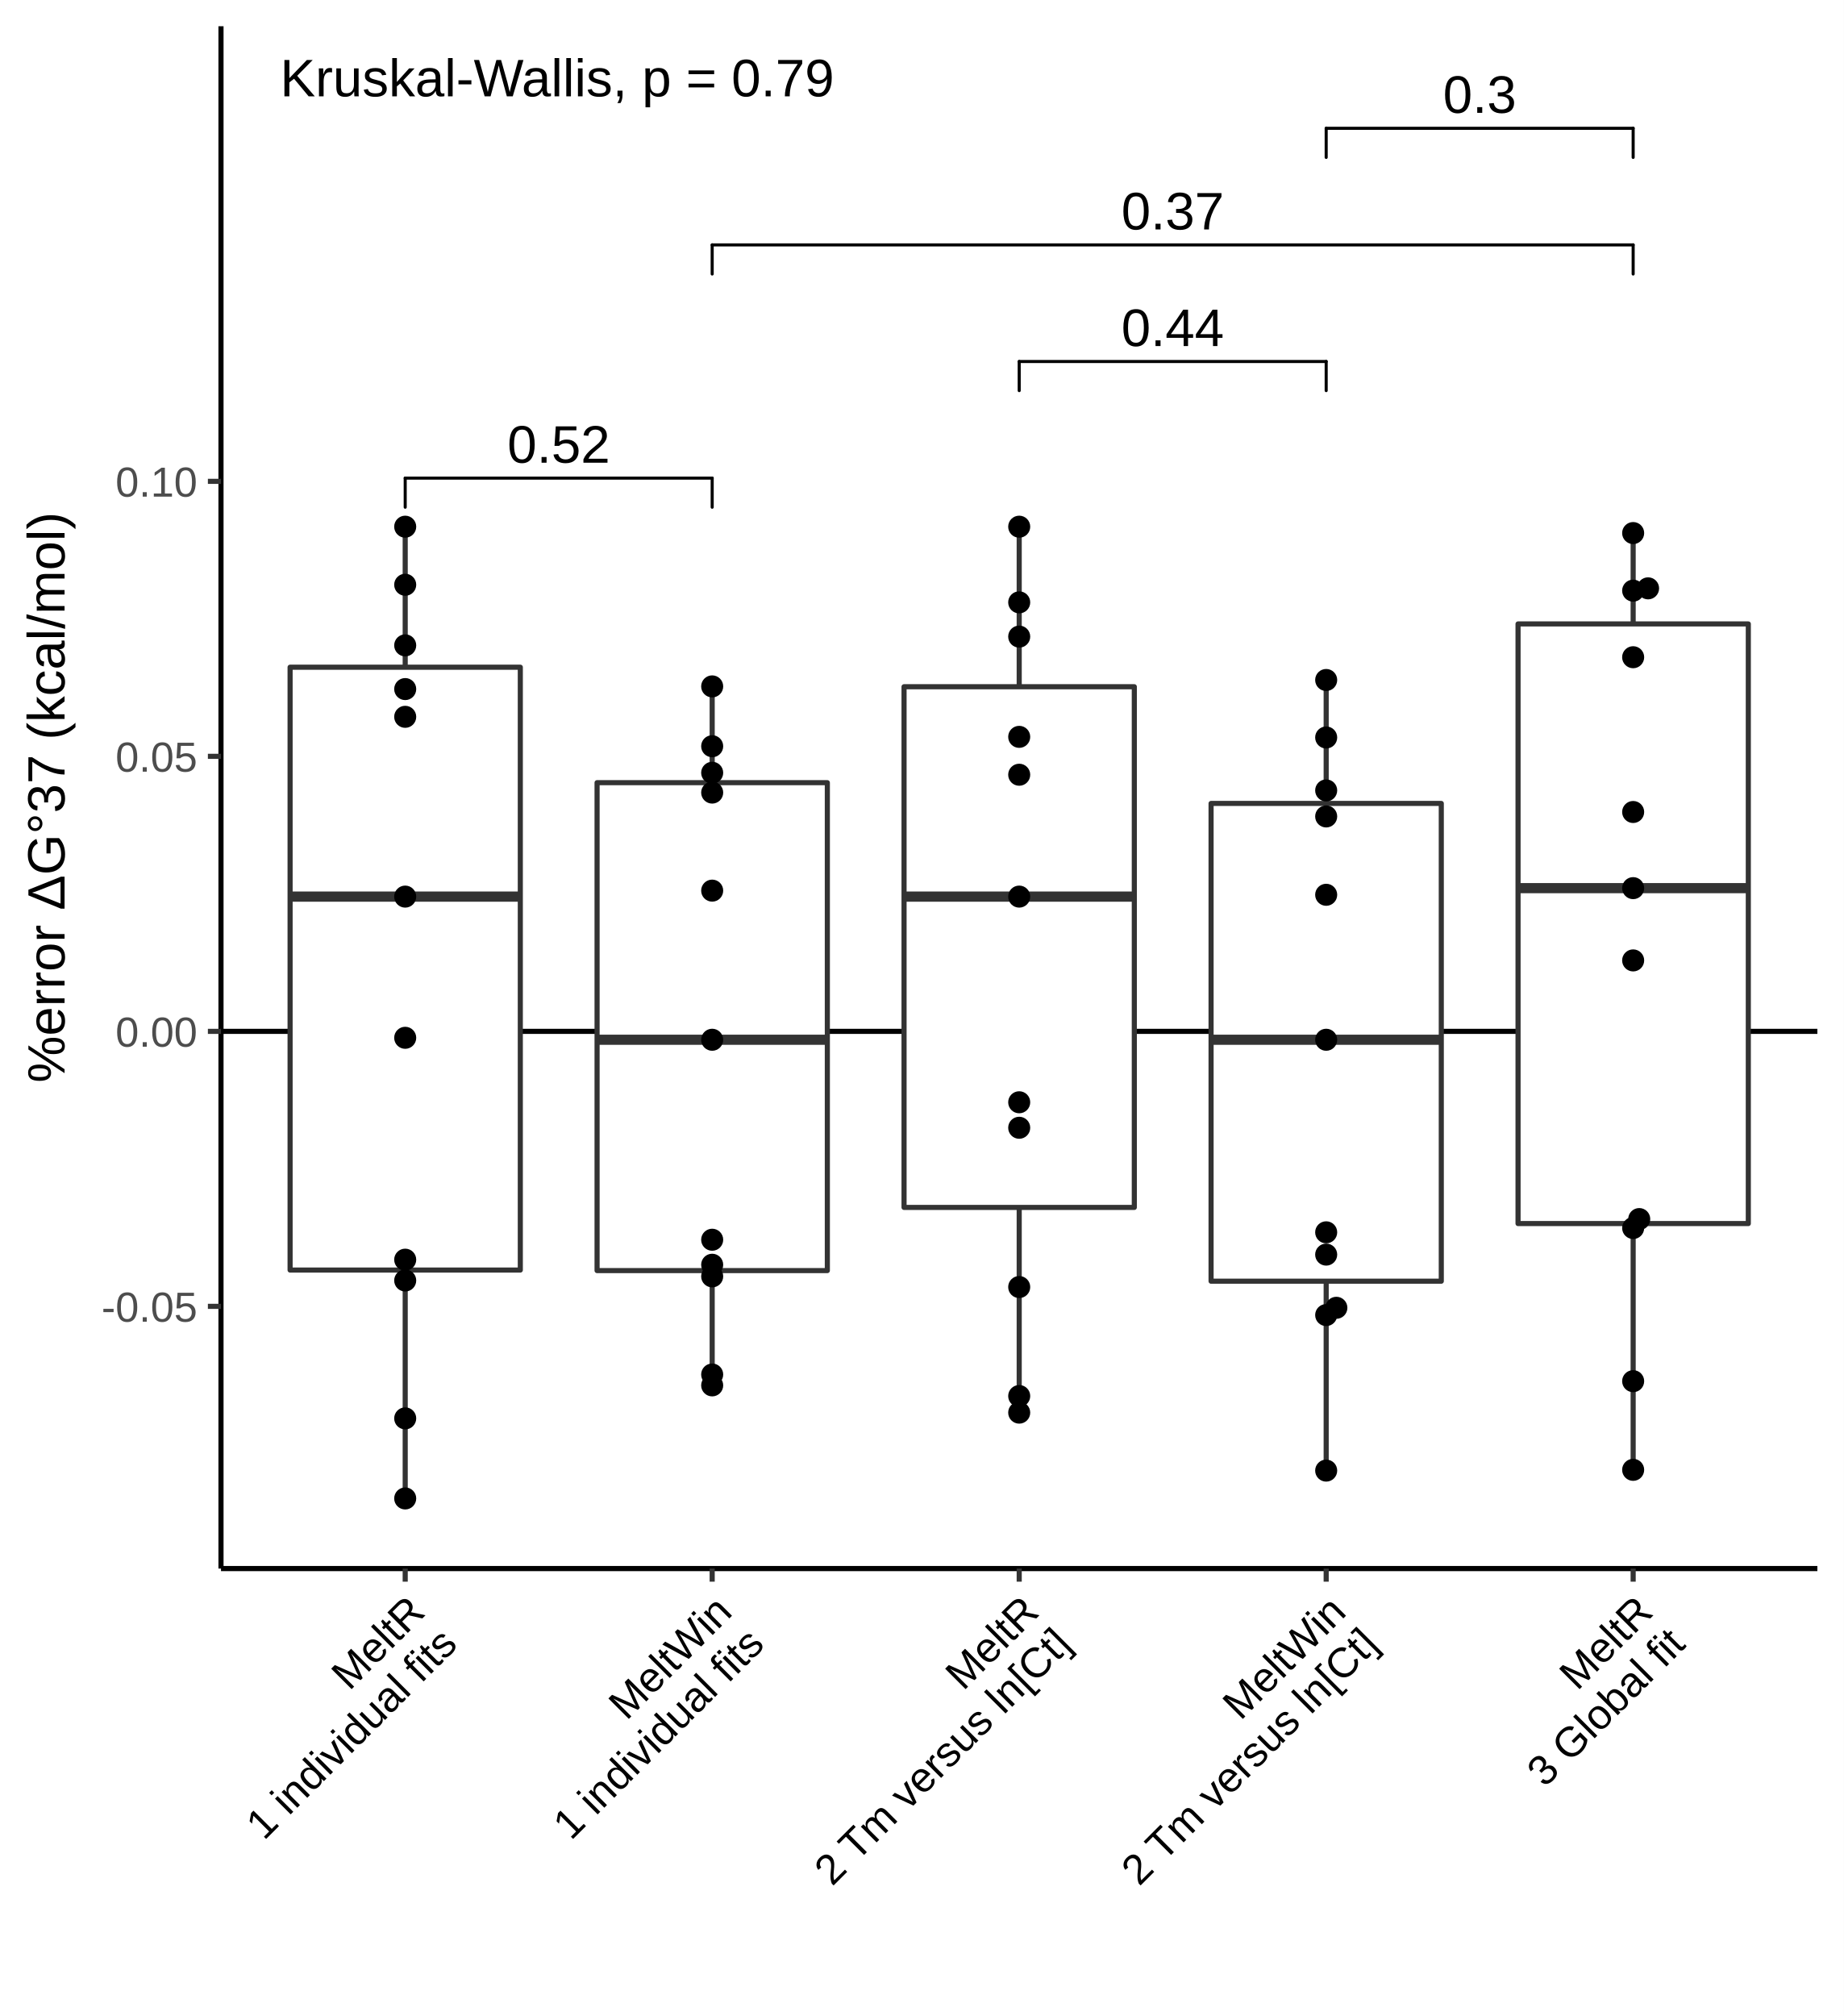
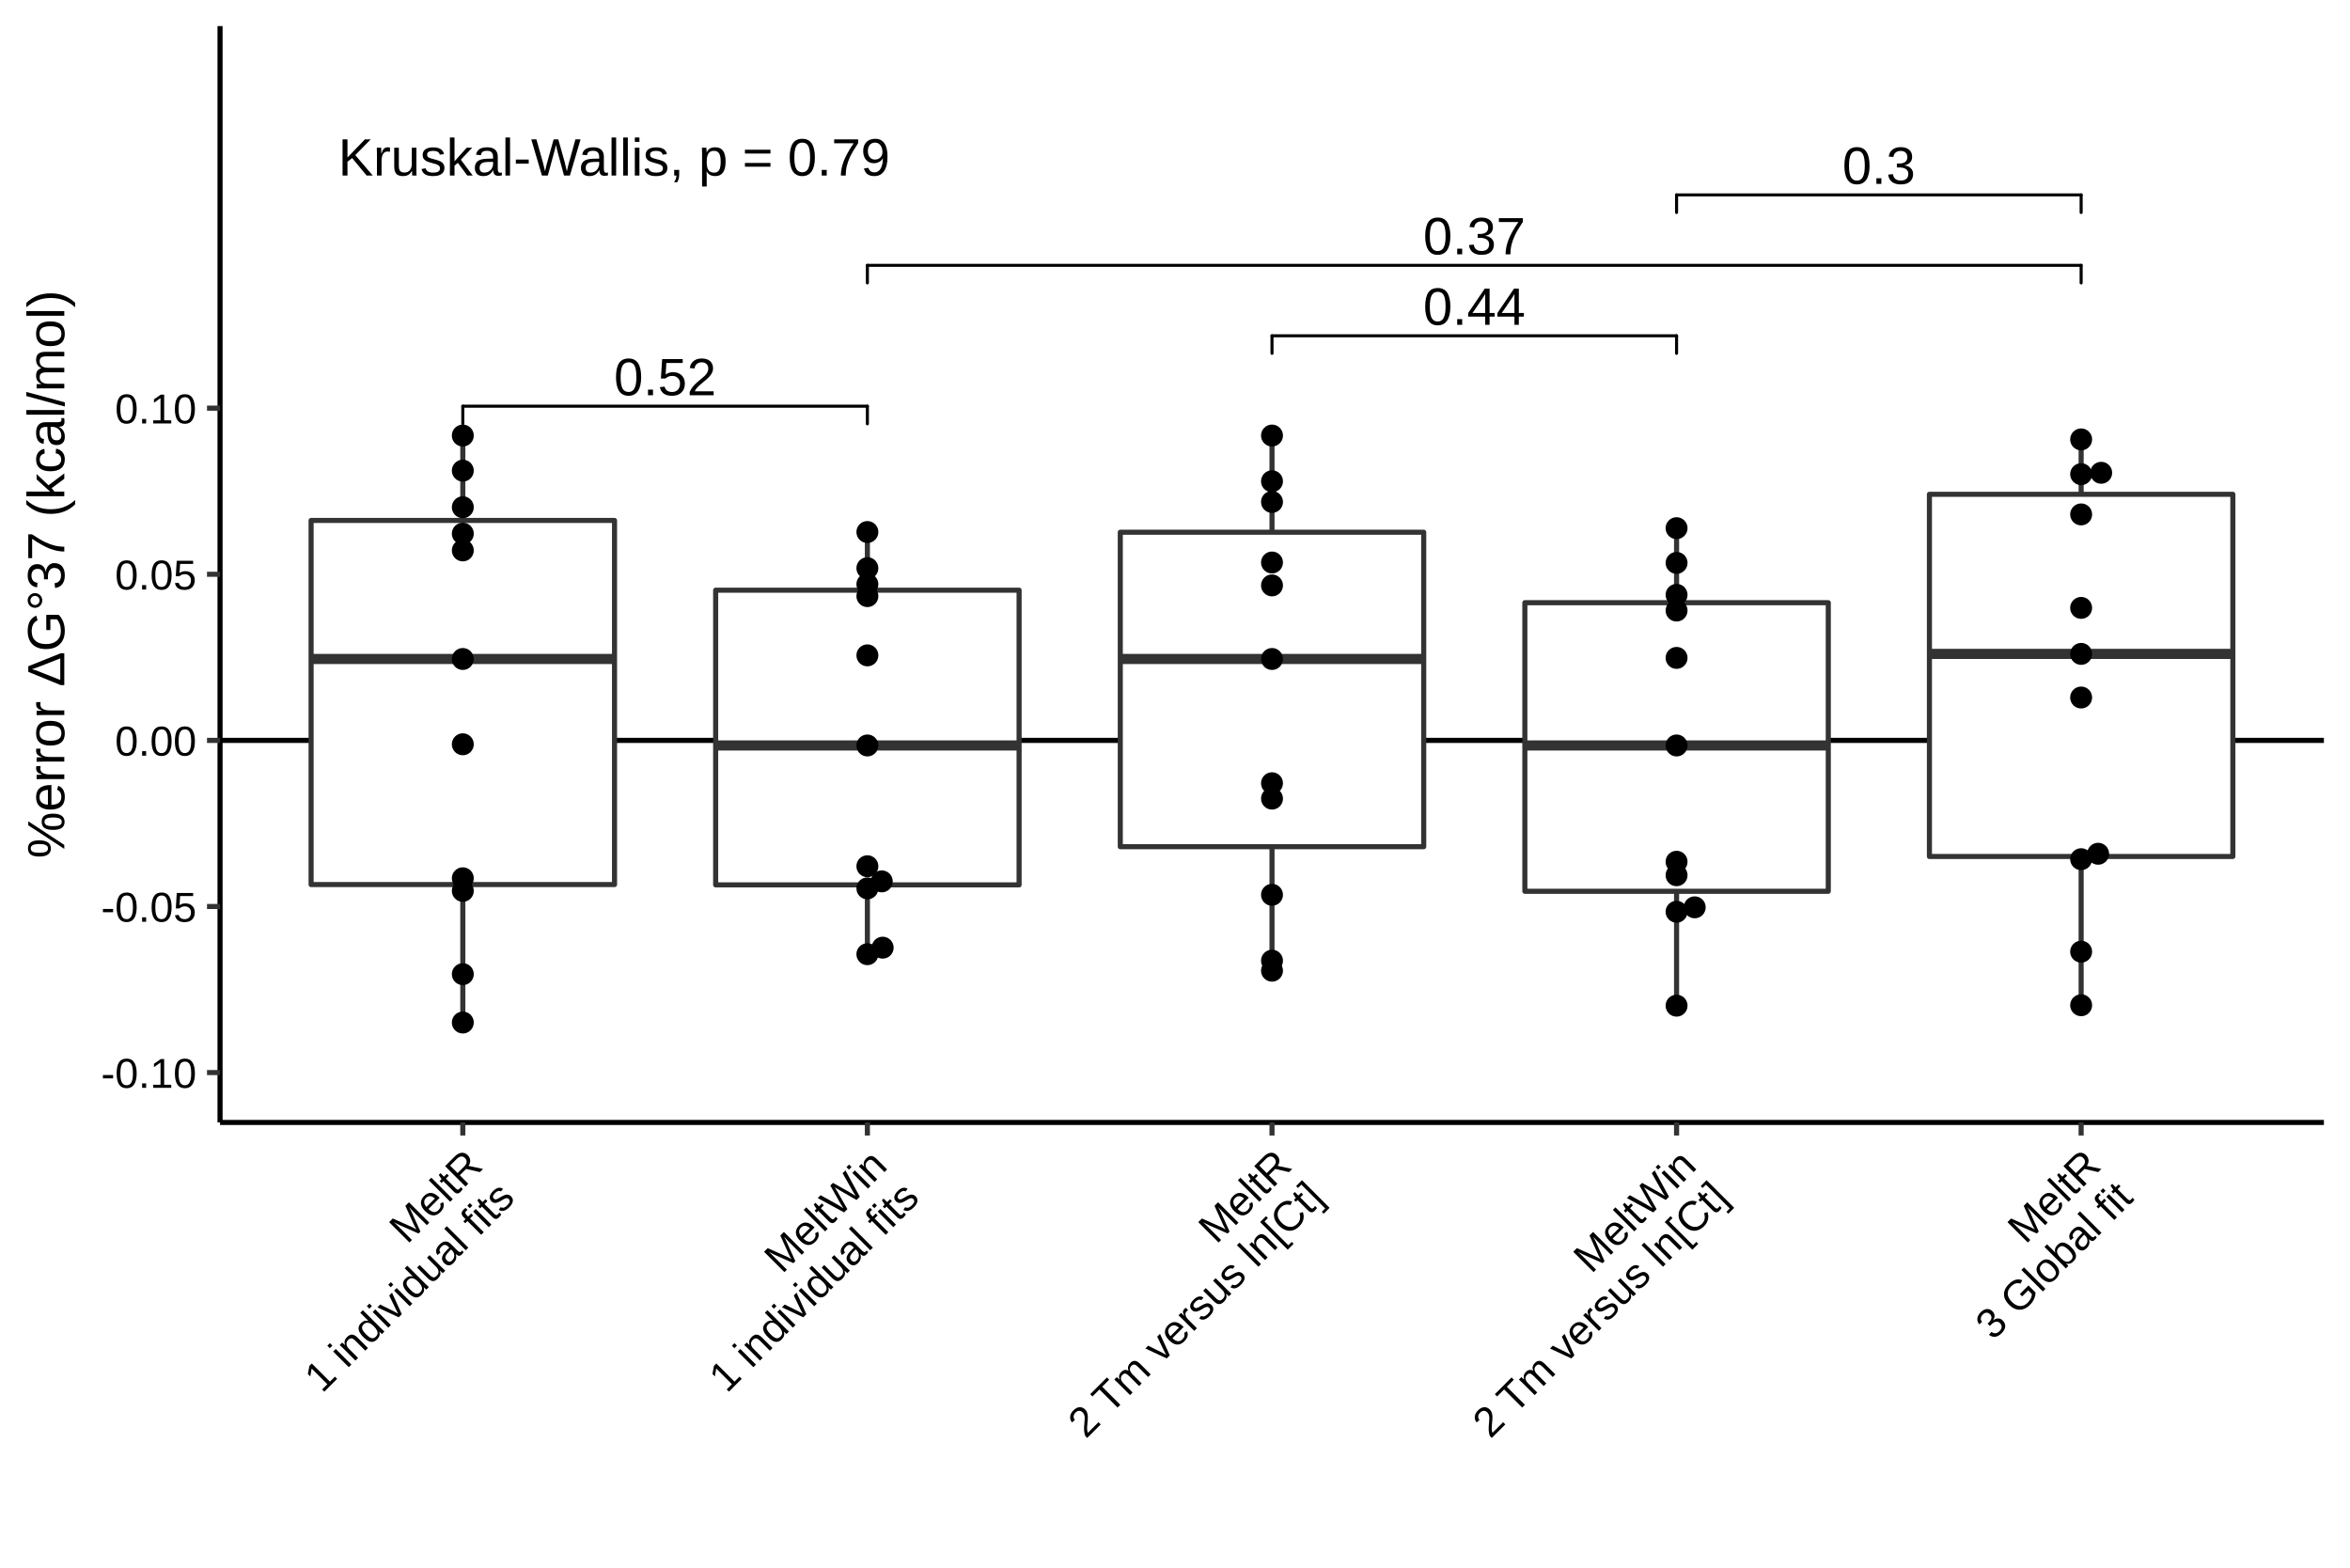
- <svg xmlns="http://www.w3.org/2000/svg" class="svglite" width="385.50pt" height="421.50pt" viewBox="0 0 385.50 421.50">
+ <svg xmlns="http://www.w3.org/2000/svg" class="svglite" width="493.50pt" height="329.25pt" viewBox="0 0 493.50 329.25">
  <defs>
    <style type="text/css">
    .svglite line, .svglite polyline, .svglite polygon, .svglite path, .svglite rect, .svglite circle {
      fill: none;
      stroke: #000000;
      stroke-linecap: round;
      stroke-linejoin: round;
      stroke-miterlimit: 10.00;
    }
    .svglite text {
      white-space: pre;
    }
  </style>
  </defs>
  <rect width="100%" height="100%" style="stroke: none; fill: #FFFFFF;" />
  <defs>
-     <clipPath id="cpMC4wMHwzODUuNTB8MC4wMHw0MjEuNTA=">
-       <rect x="0.00" y="0.00" width="385.50" height="421.50" />
+     <clipPath id="cpMC4wMHw0OTMuNTB8MC4wMHwzMjkuMjU=">
+       <rect x="0.00" y="0.00" width="493.50" height="329.25" />
    </clipPath>
  </defs>
-   <g clip-path="url(#cpMC4wMHwzODUuNTB8MC4wMHw0MjEuNTA=)">
-     <rect x="0" y="0.00" width="385.50" height="421.50" style="stroke-width: 1.07; stroke: #FFFFFF; fill: #FFFFFF;" />
+   <g clip-path="url(#cpMC4wMHw0OTMuNTB8MC4wMHwzMjkuMjU=)">
+     <rect x="0.00" y="0" width="493.50" height="329.25" style="stroke-width: 1.07; stroke: #FFFFFF; fill: #FFFFFF;" />
  </g>
  <defs>
-     <clipPath id="cpNDYuMjF8MzgwLjAyfDUuNDh8MzI3Ljk1">
-       <rect x="46.21" y="5.48" width="333.81" height="322.47" />
+     <clipPath id="cpNDYuMjF8NDg4LjAyfDUuNDh8MjM1Ljcw">
+       <rect x="46.21" y="5.48" width="441.81" height="230.22" />
    </clipPath>
  </defs>
-   <g clip-path="url(#cpNDYuMjF8MzgwLjAyfDUuNDh8MzI3Ljk1)">
-     <rect x="46.21" y="5.48" width="333.81" height="322.47" style="stroke-width: 1.07; stroke: none; fill: #FFFFFF;" />
-     <line x1="46.21" y1="215.63" x2="380.02" y2="215.63" style="stroke-width: 1.07; stroke-linecap: butt;" />
-     <line x1="84.73" y1="139.50" x2="84.73" y2="110.12" style="stroke-width: 1.07; stroke: #333333; stroke-linecap: butt;" />
-     <line x1="84.73" y1="265.54" x2="84.73" y2="313.29" style="stroke-width: 1.07; stroke: #333333; stroke-linecap: butt;" />
-     <polygon points="60.66,139.50 60.66,265.54 108.80,265.54 108.80,139.50 60.66,139.50 " style="stroke-width: 1.07; stroke: #333333; fill: #FFFFFF;" />
-     <line x1="60.66" y1="187.46" x2="108.80" y2="187.46" style="stroke-width: 2.13; stroke: #333333; stroke-linecap: butt;" />
-     <line x1="148.92" y1="163.64" x2="148.92" y2="143.51" style="stroke-width: 1.07; stroke: #333333; stroke-linecap: butt;" />
-     <line x1="148.92" y1="265.65" x2="148.92" y2="289.65" style="stroke-width: 1.07; stroke: #333333; stroke-linecap: butt;" />
-     <polygon points="124.85,163.64 124.85,265.65 173.00,265.65 173.00,163.64 124.85,163.64 " style="stroke-width: 1.07; stroke: #333333; fill: #FFFFFF;" />
-     <line x1="124.85" y1="217.39" x2="173.00" y2="217.39" style="stroke-width: 2.13; stroke: #333333; stroke-linecap: butt;" />
-     <line x1="213.12" y1="143.58" x2="213.12" y2="110.12" style="stroke-width: 1.07; stroke: #333333; stroke-linecap: butt;" />
-     <line x1="213.12" y1="252.44" x2="213.12" y2="295.35" style="stroke-width: 1.07; stroke: #333333; stroke-linecap: butt;" />
-     <polygon points="189.04,143.58 189.04,252.44 237.19,252.44 237.19,143.58 189.04,143.58 " style="stroke-width: 1.07; stroke: #333333; fill: #FFFFFF;" />
-     <line x1="189.04" y1="187.46" x2="237.19" y2="187.46" style="stroke-width: 2.13; stroke: #333333; stroke-linecap: butt;" />
-     <line x1="277.31" y1="167.98" x2="277.31" y2="142.17" style="stroke-width: 1.07; stroke: #333333; stroke-linecap: butt;" />
-     <line x1="277.31" y1="267.87" x2="277.31" y2="307.47" style="stroke-width: 1.07; stroke: #333333; stroke-linecap: butt;" />
-     <polygon points="253.24,167.98 253.24,267.87 301.38,267.87 301.38,167.98 253.24,167.98 " style="stroke-width: 1.07; stroke: #333333; fill: #FFFFFF;" />
-     <line x1="253.24" y1="217.39" x2="301.38" y2="217.39" style="stroke-width: 2.13; stroke: #333333; stroke-linecap: butt;" />
-     <line x1="341.50" y1="130.45" x2="341.50" y2="111.45" style="stroke-width: 1.07; stroke: #333333; stroke-linecap: butt;" />
-     <line x1="341.50" y1="255.82" x2="341.50" y2="307.31" style="stroke-width: 1.07; stroke: #333333; stroke-linecap: butt;" />
-     <polygon points="317.43,130.45 317.43,255.82 365.58,255.82 365.58,130.45 317.43,130.45 " style="stroke-width: 1.07; stroke: #333333; fill: #FFFFFF;" />
-     <line x1="317.43" y1="185.69" x2="365.58" y2="185.69" style="stroke-width: 2.13; stroke: #333333; stroke-linecap: butt;" />
-     <text x="58.57" y="20.14" style="font-size: 11.04px; font-family: &quot;Arimo&quot;;" textLength="130.81px" lengthAdjust="spacingAndGlyphs">Kruskal-Wallis, p = 0.79</text>
-     <text x="116.83" y="96.74" text-anchor="middle" style="font-size: 11.04px; font-family: &quot;Arimo&quot;;" textLength="24.57px" lengthAdjust="spacingAndGlyphs">0.52</text>
-     <line x1="84.73" y1="106.05" x2="84.73" y2="99.96" style="stroke-width: 0.64;" />
-     <line x1="84.73" y1="99.96" x2="148.92" y2="99.96" style="stroke-width: 0.64;" />
-     <line x1="148.92" y1="99.96" x2="148.92" y2="106.05" style="stroke-width: 0.64;" />
-     <text x="245.21" y="72.35" text-anchor="middle" style="font-size: 11.04px; font-family: &quot;Arimo&quot;;" textLength="24.57px" lengthAdjust="spacingAndGlyphs">0.44</text>
-     <line x1="213.12" y1="81.67" x2="213.12" y2="75.58" style="stroke-width: 0.64;" />
-     <line x1="213.12" y1="75.58" x2="277.31" y2="75.58" style="stroke-width: 0.64;" />
-     <line x1="277.31" y1="75.58" x2="277.31" y2="81.67" style="stroke-width: 0.64;" />
-     <text x="245.21" y="47.97" text-anchor="middle" style="font-size: 11.04px; font-family: &quot;Arimo&quot;;" textLength="24.57px" lengthAdjust="spacingAndGlyphs">0.37</text>
-     <line x1="341.50" y1="57.29" x2="341.50" y2="51.20" style="stroke-width: 0.64;" />
-     <line x1="341.50" y1="51.20" x2="148.92" y2="51.20" style="stroke-width: 0.64;" />
-     <line x1="148.92" y1="51.20" x2="148.92" y2="57.29" style="stroke-width: 0.64;" />
-     <text x="309.41" y="23.59" text-anchor="middle" style="font-size: 11.04px; font-family: &quot;Arimo&quot;;" textLength="17.55px" lengthAdjust="spacingAndGlyphs">0.3</text>
-     <line x1="341.50" y1="32.91" x2="341.50" y2="26.82" style="stroke-width: 0.64;" />
-     <line x1="341.50" y1="26.82" x2="277.31" y2="26.82" style="stroke-width: 0.64;" />
-     <line x1="277.31" y1="26.82" x2="277.31" y2="32.91" style="stroke-width: 0.64;" />
-     <circle cx="84.73" cy="267.72" r="1.95" style="stroke-width: 0.71; fill: #000000;" />
-     <circle cx="213.12" cy="269.09" r="1.95" style="stroke-width: 0.71; fill: #000000;" />
-     <circle cx="341.50" cy="256.75" r="1.95" style="stroke-width: 0.71; fill: #000000;" />
-     <circle cx="84.73" cy="296.55" r="1.95" style="stroke-width: 0.71; fill: #000000;" />
-     <circle cx="213.12" cy="291.88" r="1.95" style="stroke-width: 0.71; fill: #000000;" />
-     <circle cx="341.50" cy="288.77" r="1.95" style="stroke-width: 0.71; fill: #000000;" />
-     <circle cx="84.73" cy="187.46" r="1.95" style="stroke-width: 0.71; fill: #000000;" />
-     <circle cx="213.12" cy="187.46" r="1.95" style="stroke-width: 0.71; fill: #000000;" />
-     <circle cx="341.50" cy="185.69" r="1.95" style="stroke-width: 0.71; fill: #000000;" />
-     <circle cx="84.73" cy="313.29" r="1.95" style="stroke-width: 0.71; fill: #000000;" />
-     <circle cx="213.12" cy="295.35" r="1.95" style="stroke-width: 0.71; fill: #000000;" />
-     <circle cx="341.50" cy="307.31" r="1.95" style="stroke-width: 0.71; fill: #000000;" />
-     <circle cx="84.73" cy="216.98" r="1.95" style="stroke-width: 0.71; fill: #000000;" />
-     <circle cx="213.12" cy="230.46" r="1.95" style="stroke-width: 0.71; fill: #000000;" />
-     <circle cx="341.50" cy="200.80" r="1.95" style="stroke-width: 0.71; fill: #000000;" />
-     <circle cx="84.73" cy="122.26" r="1.95" style="stroke-width: 0.71; fill: #000000;" />
-     <circle cx="213.12" cy="125.94" r="1.95" style="stroke-width: 0.71; fill: #000000;" />
-     <circle cx="341.50" cy="123.49" r="1.95" style="stroke-width: 0.71; fill: #000000;" />
-     <circle cx="84.73" cy="110.12" r="1.95" style="stroke-width: 0.71; fill: #000000;" />
-     <circle cx="213.12" cy="110.12" r="1.95" style="stroke-width: 0.71; fill: #000000;" />
-     <circle cx="341.50" cy="111.45" r="1.95" style="stroke-width: 0.71; fill: #000000;" />
-     <circle cx="84.73" cy="144.07" r="1.95" style="stroke-width: 0.71; fill: #000000;" />
-     <circle cx="213.12" cy="154.06" r="1.95" style="stroke-width: 0.71; fill: #000000;" />
-     <circle cx="341.50" cy="137.41" r="1.95" style="stroke-width: 0.71; fill: #000000;" />
-     <circle cx="84.73" cy="149.87" r="1.95" style="stroke-width: 0.71; fill: #000000;" />
-     <circle cx="213.12" cy="161.98" r="1.95" style="stroke-width: 0.71; fill: #000000;" />
-     <circle cx="341.50" cy="169.77" r="1.95" style="stroke-width: 0.71; fill: #000000;" />
-     <circle cx="84.73" cy="134.93" r="1.95" style="stroke-width: 0.71; fill: #000000;" />
-     <circle cx="213.12" cy="133.10" r="1.95" style="stroke-width: 0.71; fill: #000000;" />
-     <circle cx="344.62" cy="123.01" r="1.95" style="stroke-width: 0.71; fill: #000000;" />
-     <circle cx="84.73" cy="263.37" r="1.95" style="stroke-width: 0.71; fill: #000000;" />
-     <circle cx="213.12" cy="235.79" r="1.95" style="stroke-width: 0.71; fill: #000000;" />
-     <circle cx="342.77" cy="254.88" r="1.95" style="stroke-width: 0.71; fill: #000000;" />
-     <circle cx="277.31" cy="307.47" r="1.95" style="stroke-width: 0.71; fill: #000000;" />
-     <circle cx="148.92" cy="289.65" r="1.95" style="stroke-width: 0.71; fill: #000000;" />
-     <circle cx="277.31" cy="257.65" r="1.95" style="stroke-width: 0.71; fill: #000000;" />
-     <circle cx="148.92" cy="259.20" r="1.95" style="stroke-width: 0.71; fill: #000000;" />
-     <circle cx="277.31" cy="217.39" r="1.95" style="stroke-width: 0.71; fill: #000000;" />
-     <circle cx="148.92" cy="217.39" r="1.95" style="stroke-width: 0.71; fill: #000000;" />
-     <circle cx="279.44" cy="273.43" r="1.95" style="stroke-width: 0.71; fill: #000000;" />
-     <circle cx="148.92" cy="287.38" r="1.95" style="stroke-width: 0.71; fill: #000000;" />
-     <circle cx="277.31" cy="274.95" r="1.95" style="stroke-width: 0.71; fill: #000000;" />
-     <circle cx="148.92" cy="266.86" r="1.95" style="stroke-width: 0.71; fill: #000000;" />
-     <circle cx="148.92" cy="161.57" r="1.95" style="stroke-width: 0.71; fill: #000000;" />
-     <circle cx="277.31" cy="165.26" r="1.95" style="stroke-width: 0.71; fill: #000000;" />
-     <circle cx="148.92" cy="143.51" r="1.95" style="stroke-width: 0.71; fill: #000000;" />
-     <circle cx="277.31" cy="142.17" r="1.95" style="stroke-width: 0.71; fill: #000000;" />
-     <circle cx="148.92" cy="165.71" r="1.95" style="stroke-width: 0.71; fill: #000000;" />
-     <circle cx="277.31" cy="170.70" r="1.95" style="stroke-width: 0.71; fill: #000000;" />
-     <circle cx="148.92" cy="186.21" r="1.95" style="stroke-width: 0.71; fill: #000000;" />
-     <circle cx="277.31" cy="187.08" r="1.95" style="stroke-width: 0.71; fill: #000000;" />
-     <circle cx="148.92" cy="156.02" r="1.95" style="stroke-width: 0.71; fill: #000000;" />
-     <circle cx="277.31" cy="154.19" r="1.95" style="stroke-width: 0.71; fill: #000000;" />
-     <circle cx="148.92" cy="264.43" r="1.95" style="stroke-width: 0.71; fill: #000000;" />
-     <circle cx="277.31" cy="262.31" r="1.95" style="stroke-width: 0.71; fill: #000000;" />
+   <g clip-path="url(#cpNDYuMjF8NDg4LjAyfDUuNDh8MjM1Ljcw)">
+     <rect x="46.21" y="5.48" width="441.81" height="230.22" style="stroke-width: 1.07; stroke: none; fill: #FFFFFF;" />
+     <line x1="46.21" y1="155.47" x2="488.02" y2="155.47" style="stroke-width: 1.07; stroke-linecap: butt;" />
+     <line x1="97.19" y1="109.29" x2="97.19" y2="91.46" style="stroke-width: 1.07; stroke: #333333; stroke-linecap: butt;" />
+     <line x1="97.19" y1="185.75" x2="97.19" y2="214.72" style="stroke-width: 1.07; stroke: #333333; stroke-linecap: butt;" />
+     <polygon points="65.33,109.29 65.33,185.75 129.05,185.75 129.05,109.29 65.33,109.29 " style="stroke-width: 1.07; stroke: #333333; fill: #FFFFFF;" />
+     <line x1="65.33" y1="138.38" x2="129.05" y2="138.38" style="stroke-width: 2.13; stroke: #333333; stroke-linecap: butt;" />
+     <line x1="182.15" y1="123.93" x2="182.15" y2="111.72" style="stroke-width: 1.07; stroke: #333333; stroke-linecap: butt;" />
+     <line x1="182.15" y1="185.81" x2="182.15" y2="200.37" style="stroke-width: 1.07; stroke: #333333; stroke-linecap: butt;" />
+     <polygon points="150.29,123.93 150.29,185.81 214.01,185.81 214.01,123.93 150.29,123.93 " style="stroke-width: 1.07; stroke: #333333; fill: #FFFFFF;" />
+     <line x1="150.29" y1="156.54" x2="214.01" y2="156.54" style="stroke-width: 2.13; stroke: #333333; stroke-linecap: butt;" />
+     <line x1="267.12" y1="111.76" x2="267.12" y2="91.46" style="stroke-width: 1.07; stroke: #333333; stroke-linecap: butt;" />
+     <line x1="267.12" y1="177.80" x2="267.12" y2="203.83" style="stroke-width: 1.07; stroke: #333333; stroke-linecap: butt;" />
+     <polygon points="235.26,111.76 235.26,177.80 298.98,177.80 298.98,111.76 235.26,111.76 " style="stroke-width: 1.07; stroke: #333333; fill: #FFFFFF;" />
+     <line x1="235.26" y1="138.38" x2="298.98" y2="138.38" style="stroke-width: 2.13; stroke: #333333; stroke-linecap: butt;" />
+     <line x1="352.08" y1="126.56" x2="352.08" y2="110.91" style="stroke-width: 1.07; stroke: #333333; stroke-linecap: butt;" />
+     <line x1="352.08" y1="187.16" x2="352.08" y2="211.18" style="stroke-width: 1.07; stroke: #333333; stroke-linecap: butt;" />
+     <polygon points="320.22,126.56 320.22,187.16 383.94,187.16 383.94,126.56 320.22,126.56 " style="stroke-width: 1.07; stroke: #333333; fill: #FFFFFF;" />
+     <line x1="320.22" y1="156.54" x2="383.94" y2="156.54" style="stroke-width: 2.13; stroke: #333333; stroke-linecap: butt;" />
+     <line x1="437.04" y1="103.80" x2="437.04" y2="92.27" style="stroke-width: 1.07; stroke: #333333; stroke-linecap: butt;" />
+     <line x1="437.04" y1="179.85" x2="437.04" y2="211.09" style="stroke-width: 1.07; stroke: #333333; stroke-linecap: butt;" />
+     <polygon points="405.18,103.80 405.18,179.85 468.90,179.85 468.90,103.80 405.18,103.80 " style="stroke-width: 1.07; stroke: #333333; fill: #FFFFFF;" />
+     <line x1="405.18" y1="137.31" x2="468.90" y2="137.31" style="stroke-width: 2.13; stroke: #333333; stroke-linecap: butt;" />
+     <text x="71.03" y="36.87" style="font-size: 11.04px; font-family: &quot;Arimo&quot;;" textLength="130.81px" lengthAdjust="spacingAndGlyphs">Kruskal-Wallis, p = 0.79</text>
+     <text x="139.67" y="83.00" text-anchor="middle" style="font-size: 11.04px; font-family: &quot;Arimo&quot;;" textLength="24.57px" lengthAdjust="spacingAndGlyphs">0.52</text>
+     <line x1="97.19" y1="89.00" x2="97.19" y2="85.30" style="stroke-width: 0.64;" />
+     <line x1="97.19" y1="85.30" x2="182.15" y2="85.30" style="stroke-width: 0.64;" />
+     <line x1="182.15" y1="85.30" x2="182.15" y2="89.00" style="stroke-width: 0.64;" />
+     <text x="309.60" y="68.20" text-anchor="middle" style="font-size: 11.04px; font-family: &quot;Arimo&quot;;" textLength="24.57px" lengthAdjust="spacingAndGlyphs">0.44</text>
+     <line x1="267.12" y1="74.20" x2="267.12" y2="70.51" style="stroke-width: 0.64;" />
+     <line x1="267.12" y1="70.51" x2="352.08" y2="70.51" style="stroke-width: 0.64;" />
+     <line x1="352.08" y1="70.51" x2="352.08" y2="74.20" style="stroke-width: 0.64;" />
+     <text x="309.60" y="53.41" text-anchor="middle" style="font-size: 11.04px; font-family: &quot;Arimo&quot;;" textLength="24.57px" lengthAdjust="spacingAndGlyphs">0.37</text>
+     <line x1="437.04" y1="59.41" x2="437.04" y2="55.72" style="stroke-width: 0.64;" />
+     <line x1="437.04" y1="55.72" x2="182.15" y2="55.72" style="stroke-width: 0.64;" />
+     <line x1="182.15" y1="55.72" x2="182.15" y2="59.41" style="stroke-width: 0.64;" />
+     <text x="394.56" y="38.62" text-anchor="middle" style="font-size: 11.04px; font-family: &quot;Arimo&quot;;" textLength="17.55px" lengthAdjust="spacingAndGlyphs">0.3</text>
+     <line x1="437.04" y1="44.62" x2="437.04" y2="40.93" style="stroke-width: 0.64;" />
+     <line x1="437.04" y1="40.93" x2="352.08" y2="40.93" style="stroke-width: 0.64;" />
+     <line x1="352.08" y1="40.93" x2="352.08" y2="44.62" style="stroke-width: 0.64;" />
+     <circle cx="97.19" cy="187.07" r="1.95" style="stroke-width: 0.71; fill: #000000;" />
+     <circle cx="267.12" cy="187.90" r="1.95" style="stroke-width: 0.71; fill: #000000;" />
+     <circle cx="437.04" cy="180.42" r="1.95" style="stroke-width: 0.71; fill: #000000;" />
+     <circle cx="97.19" cy="204.56" r="1.95" style="stroke-width: 0.71; fill: #000000;" />
+     <circle cx="267.12" cy="201.73" r="1.95" style="stroke-width: 0.71; fill: #000000;" />
+     <circle cx="437.04" cy="199.84" r="1.95" style="stroke-width: 0.71; fill: #000000;" />
+     <circle cx="97.19" cy="138.38" r="1.95" style="stroke-width: 0.71; fill: #000000;" />
+     <circle cx="267.12" cy="138.38" r="1.95" style="stroke-width: 0.71; fill: #000000;" />
+     <circle cx="437.04" cy="137.31" r="1.95" style="stroke-width: 0.71; fill: #000000;" />
+     <circle cx="97.19" cy="214.72" r="1.95" style="stroke-width: 0.71; fill: #000000;" />
+     <circle cx="267.12" cy="203.83" r="1.95" style="stroke-width: 0.71; fill: #000000;" />
+     <circle cx="437.04" cy="211.09" r="1.95" style="stroke-width: 0.71; fill: #000000;" />
+     <circle cx="97.19" cy="156.29" r="1.95" style="stroke-width: 0.71; fill: #000000;" />
+     <circle cx="267.12" cy="164.47" r="1.95" style="stroke-width: 0.71; fill: #000000;" />
+     <circle cx="437.04" cy="146.47" r="1.95" style="stroke-width: 0.71; fill: #000000;" />
+     <circle cx="97.19" cy="98.83" r="1.95" style="stroke-width: 0.71; fill: #000000;" />
+     <circle cx="267.12" cy="101.06" r="1.95" style="stroke-width: 0.71; fill: #000000;" />
+     <circle cx="437.04" cy="99.57" r="1.95" style="stroke-width: 0.71; fill: #000000;" />
+     <circle cx="97.19" cy="91.46" r="1.95" style="stroke-width: 0.71; fill: #000000;" />
+     <circle cx="267.12" cy="91.46" r="1.95" style="stroke-width: 0.71; fill: #000000;" />
+     <circle cx="437.04" cy="92.27" r="1.95" style="stroke-width: 0.71; fill: #000000;" />
+     <circle cx="97.19" cy="112.06" r="1.95" style="stroke-width: 0.71; fill: #000000;" />
+     <circle cx="267.12" cy="118.12" r="1.95" style="stroke-width: 0.71; fill: #000000;" />
+     <circle cx="437.04" cy="108.02" r="1.95" style="stroke-width: 0.71; fill: #000000;" />
+     <circle cx="97.19" cy="115.58" r="1.95" style="stroke-width: 0.71; fill: #000000;" />
+     <circle cx="267.12" cy="122.93" r="1.95" style="stroke-width: 0.71; fill: #000000;" />
+     <circle cx="437.04" cy="127.65" r="1.95" style="stroke-width: 0.71; fill: #000000;" />
+     <circle cx="97.19" cy="106.51" r="1.95" style="stroke-width: 0.71; fill: #000000;" />
+     <circle cx="267.12" cy="105.40" r="1.95" style="stroke-width: 0.71; fill: #000000;" />
+     <circle cx="441.25" cy="99.28" r="1.95" style="stroke-width: 0.71; fill: #000000;" />
+     <circle cx="97.19" cy="184.43" r="1.95" style="stroke-width: 0.71; fill: #000000;" />
+     <circle cx="267.12" cy="167.70" r="1.95" style="stroke-width: 0.71; fill: #000000;" />
+     <circle cx="440.61" cy="179.28" r="1.95" style="stroke-width: 0.71; fill: #000000;" />
+     <circle cx="352.08" cy="211.18" r="1.95" style="stroke-width: 0.71; fill: #000000;" />
+     <circle cx="182.15" cy="200.37" r="1.95" style="stroke-width: 0.71; fill: #000000;" />
+     <circle cx="352.08" cy="180.96" r="1.95" style="stroke-width: 0.71; fill: #000000;" />
+     <circle cx="182.15" cy="181.90" r="1.95" style="stroke-width: 0.71; fill: #000000;" />
+     <circle cx="352.08" cy="156.54" r="1.95" style="stroke-width: 0.71; fill: #000000;" />
+     <circle cx="182.15" cy="156.54" r="1.95" style="stroke-width: 0.71; fill: #000000;" />
+     <circle cx="355.89" cy="190.53" r="1.95" style="stroke-width: 0.71; fill: #000000;" />
+     <circle cx="185.36" cy="199.00" r="1.95" style="stroke-width: 0.71; fill: #000000;" />
+     <circle cx="352.08" cy="191.46" r="1.95" style="stroke-width: 0.71; fill: #000000;" />
+     <circle cx="182.15" cy="186.55" r="1.95" style="stroke-width: 0.71; fill: #000000;" />
+     <circle cx="182.15" cy="122.68" r="1.95" style="stroke-width: 0.71; fill: #000000;" />
+     <circle cx="352.08" cy="124.91" r="1.95" style="stroke-width: 0.71; fill: #000000;" />
+     <circle cx="182.15" cy="111.72" r="1.95" style="stroke-width: 0.71; fill: #000000;" />
+     <circle cx="352.08" cy="110.91" r="1.95" style="stroke-width: 0.71; fill: #000000;" />
+     <circle cx="182.15" cy="125.18" r="1.95" style="stroke-width: 0.71; fill: #000000;" />
+     <circle cx="352.08" cy="128.21" r="1.95" style="stroke-width: 0.71; fill: #000000;" />
+     <circle cx="182.15" cy="137.62" r="1.95" style="stroke-width: 0.71; fill: #000000;" />
+     <circle cx="352.08" cy="138.15" r="1.95" style="stroke-width: 0.71; fill: #000000;" />
+     <circle cx="182.15" cy="119.31" r="1.95" style="stroke-width: 0.71; fill: #000000;" />
+     <circle cx="352.08" cy="118.20" r="1.95" style="stroke-width: 0.71; fill: #000000;" />
+     <circle cx="185.17" cy="185.08" r="1.95" style="stroke-width: 0.71; fill: #000000;" />
+     <circle cx="352.08" cy="183.79" r="1.95" style="stroke-width: 0.71; fill: #000000;" />
  </g>
-   <g clip-path="url(#cpMC4wMHwzODUuNTB8MC4wMHw0MjEuNTA=)">
-     <polyline points="46.21,327.95 46.21,5.48 " style="stroke-width: 1.07; stroke-linecap: butt;" />
-     <text x="41.28" y="276.34" text-anchor="end" style="font-size: 8.80px;fill: #4D4D4D; font-family: &quot;Arimo&quot;;" textLength="22.75px" lengthAdjust="spacingAndGlyphs">-0.05</text>
-     <text x="41.28" y="218.84" text-anchor="end" style="font-size: 8.80px;fill: #4D4D4D; font-family: &quot;Arimo&quot;;" textLength="19.58px" lengthAdjust="spacingAndGlyphs">0.00</text>
-     <text x="41.28" y="161.34" text-anchor="end" style="font-size: 8.80px;fill: #4D4D4D; font-family: &quot;Arimo&quot;;" textLength="19.58px" lengthAdjust="spacingAndGlyphs">0.05</text>
-     <text x="41.28" y="103.84" text-anchor="end" style="font-size: 8.80px;fill: #4D4D4D; font-family: &quot;Arimo&quot;;" textLength="19.58px" lengthAdjust="spacingAndGlyphs">0.10</text>
-     <polyline points="43.47,273.13 46.21,273.13 " style="stroke-width: 1.07; stroke: #333333; stroke-linecap: butt;" />
-     <polyline points="43.47,215.63 46.21,215.63 " style="stroke-width: 1.07; stroke: #333333; stroke-linecap: butt;" />
-     <polyline points="43.47,158.13 46.21,158.13 " style="stroke-width: 1.07; stroke: #333333; stroke-linecap: butt;" />
-     <polyline points="43.47,100.64 46.21,100.64 " style="stroke-width: 1.07; stroke: #333333; stroke-linecap: butt;" />
-     <polyline points="46.21,327.95 380.02,327.95 " style="stroke-width: 1.07; stroke-linecap: butt;" />
-     <polyline points="84.73,330.69 84.73,327.95 " style="stroke-width: 1.07; stroke: #333333; stroke-linecap: butt;" />
-     <polyline points="148.92,330.69 148.92,327.95 " style="stroke-width: 1.07; stroke: #333333; stroke-linecap: butt;" />
-     <polyline points="213.12,330.69 213.12,327.95 " style="stroke-width: 1.07; stroke: #333333; stroke-linecap: butt;" />
-     <polyline points="277.31,330.69 277.31,327.95 " style="stroke-width: 1.07; stroke: #333333; stroke-linecap: butt;" />
-     <polyline points="341.50,330.69 341.50,327.95 " style="stroke-width: 1.07; stroke: #333333; stroke-linecap: butt;" />
-     <text transform="translate(89.27,337.42) rotate(-45)" text-anchor="end" style="font-size: 8.80px; font-family: &quot;Arimo&quot;;" textLength="25.01px" lengthAdjust="spacingAndGlyphs">MeltR</text>
-     <text transform="translate(95.99,344.14) rotate(-45)" text-anchor="end" style="font-size: 8.80px; font-family: &quot;Arimo&quot;;" textLength="67.47px" lengthAdjust="spacingAndGlyphs">1 individual fits</text>
-     <text transform="translate(153.46,337.42) rotate(-45)" text-anchor="end" style="font-size: 8.80px; font-family: &quot;Arimo&quot;;" textLength="35.42px" lengthAdjust="spacingAndGlyphs">MeltWin</text>
-     <text transform="translate(160.18,344.14) rotate(-45)" text-anchor="end" style="font-size: 8.80px; font-family: &quot;Arimo&quot;;" textLength="67.47px" lengthAdjust="spacingAndGlyphs">1 individual fits</text>
-     <text transform="translate(217.65,337.42) rotate(-45)" text-anchor="end" style="font-size: 8.80px; font-family: &quot;Arimo&quot;;" textLength="25.01px" lengthAdjust="spacingAndGlyphs">MeltR</text>
-     <text transform="translate(224.37,344.14) rotate(-45)" text-anchor="end" style="font-size: 8.80px; font-family: &quot;Arimo&quot;;" textLength="81.37px" lengthAdjust="spacingAndGlyphs">2 Tm versus ln[Ct]</text>
-     <text transform="translate(281.85,337.42) rotate(-45)" text-anchor="end" style="font-size: 8.80px; font-family: &quot;Arimo&quot;;" textLength="35.42px" lengthAdjust="spacingAndGlyphs">MeltWin</text>
-     <text transform="translate(288.57,344.14) rotate(-45)" text-anchor="end" style="font-size: 8.80px; font-family: &quot;Arimo&quot;;" textLength="81.37px" lengthAdjust="spacingAndGlyphs">2 Tm versus ln[Ct]</text>
-     <text transform="translate(346.04,337.42) rotate(-45)" text-anchor="end" style="font-size: 8.80px; font-family: &quot;Arimo&quot;;" textLength="25.01px" lengthAdjust="spacingAndGlyphs">MeltR</text>
-     <text transform="translate(352.76,344.14) rotate(-45)" text-anchor="end" style="font-size: 8.80px; font-family: &quot;Arimo&quot;;" textLength="48.25px" lengthAdjust="spacingAndGlyphs">3 Global fit</text>
-     <text transform="translate(13.50,166.71) rotate(-90)" text-anchor="middle" style="font-size: 11.00px; font-family: &quot;Arimo&quot;;" textLength="134.64px" lengthAdjust="spacingAndGlyphs">%error ΔG°37 (kcal/mol)</text>
+   <g clip-path="url(#cpMC4wMHw0OTMuNTB8MC4wMHwzMjkuMjU=)">
+     <polyline points="46.21,235.70 46.21,5.48 " style="stroke-width: 1.07; stroke-linecap: butt;" />
+     <text x="41.28" y="228.44" text-anchor="end" style="font-size: 8.80px; font-family: &quot;Arimo&quot;;" textLength="22.75px" lengthAdjust="spacingAndGlyphs">-0.10</text>
+     <text x="41.28" y="193.56" text-anchor="end" style="font-size: 8.80px; font-family: &quot;Arimo&quot;;" textLength="22.75px" lengthAdjust="spacingAndGlyphs">-0.05</text>
+     <text x="41.28" y="158.68" text-anchor="end" style="font-size: 8.80px; font-family: &quot;Arimo&quot;;" textLength="19.58px" lengthAdjust="spacingAndGlyphs">0.00</text>
+     <text x="41.28" y="123.80" text-anchor="end" style="font-size: 8.80px; font-family: &quot;Arimo&quot;;" textLength="19.58px" lengthAdjust="spacingAndGlyphs">0.05</text>
+     <text x="41.28" y="88.92" text-anchor="end" style="font-size: 8.80px; font-family: &quot;Arimo&quot;;" textLength="19.58px" lengthAdjust="spacingAndGlyphs">0.10</text>
+     <polyline points="43.47,225.23 46.21,225.23 " style="stroke-width: 1.07; stroke: #333333; stroke-linecap: butt;" />
+     <polyline points="43.47,190.35 46.21,190.35 " style="stroke-width: 1.07; stroke: #333333; stroke-linecap: butt;" />
+     <polyline points="43.47,155.47 46.21,155.47 " style="stroke-width: 1.07; stroke: #333333; stroke-linecap: butt;" />
+     <polyline points="43.47,120.59 46.21,120.59 " style="stroke-width: 1.07; stroke: #333333; stroke-linecap: butt;" />
+     <polyline points="43.47,85.71 46.21,85.71 " style="stroke-width: 1.07; stroke: #333333; stroke-linecap: butt;" />
+     <polyline points="46.21,235.70 488.02,235.70 " style="stroke-width: 1.07; stroke-linecap: butt;" />
+     <polyline points="97.19,238.44 97.19,235.70 " style="stroke-width: 1.07; stroke: #333333; stroke-linecap: butt;" />
+     <polyline points="182.15,238.44 182.15,235.70 " style="stroke-width: 1.07; stroke: #333333; stroke-linecap: butt;" />
+     <polyline points="267.12,238.44 267.12,235.70 " style="stroke-width: 1.07; stroke: #333333; stroke-linecap: butt;" />
+     <polyline points="352.08,238.44 352.08,235.70 " style="stroke-width: 1.07; stroke: #333333; stroke-linecap: butt;" />
+     <polyline points="437.04,238.44 437.04,235.70 " style="stroke-width: 1.07; stroke: #333333; stroke-linecap: butt;" />
+     <text transform="translate(101.73,245.17) rotate(-45)" text-anchor="end" style="font-size: 8.80px; font-family: &quot;Arimo&quot;;" textLength="25.01px" lengthAdjust="spacingAndGlyphs">MeltR</text>
+     <text transform="translate(108.45,251.89) rotate(-45)" text-anchor="end" style="font-size: 8.80px; font-family: &quot;Arimo&quot;;" textLength="67.47px" lengthAdjust="spacingAndGlyphs">1 individual fits</text>
+     <text transform="translate(186.69,245.17) rotate(-45)" text-anchor="end" style="font-size: 8.80px; font-family: &quot;Arimo&quot;;" textLength="35.42px" lengthAdjust="spacingAndGlyphs">MeltWin</text>
+     <text transform="translate(193.41,251.89) rotate(-45)" text-anchor="end" style="font-size: 8.80px; font-family: &quot;Arimo&quot;;" textLength="67.47px" lengthAdjust="spacingAndGlyphs">1 individual fits</text>
+     <text transform="translate(271.65,245.17) rotate(-45)" text-anchor="end" style="font-size: 8.80px; font-family: &quot;Arimo&quot;;" textLength="25.01px" lengthAdjust="spacingAndGlyphs">MeltR</text>
+     <text transform="translate(278.37,251.89) rotate(-45)" text-anchor="end" style="font-size: 8.80px; font-family: &quot;Arimo&quot;;" textLength="81.37px" lengthAdjust="spacingAndGlyphs">2 Tm versus ln[Ct]</text>
+     <text transform="translate(356.62,245.17) rotate(-45)" text-anchor="end" style="font-size: 8.80px; font-family: &quot;Arimo&quot;;" textLength="35.42px" lengthAdjust="spacingAndGlyphs">MeltWin</text>
+     <text transform="translate(363.34,251.89) rotate(-45)" text-anchor="end" style="font-size: 8.80px; font-family: &quot;Arimo&quot;;" textLength="81.37px" lengthAdjust="spacingAndGlyphs">2 Tm versus ln[Ct]</text>
+     <text transform="translate(441.58,245.17) rotate(-45)" text-anchor="end" style="font-size: 8.80px; font-family: &quot;Arimo&quot;;" textLength="25.01px" lengthAdjust="spacingAndGlyphs">MeltR</text>
+     <text transform="translate(448.30,251.89) rotate(-45)" text-anchor="end" style="font-size: 8.80px; font-family: &quot;Arimo&quot;;" textLength="48.25px" lengthAdjust="spacingAndGlyphs">3 Global fit</text>
+     <text transform="translate(13.50,120.59) rotate(-90)" text-anchor="middle" style="font-size: 11.00px; font-family: &quot;Arimo&quot;;" textLength="134.64px" lengthAdjust="spacingAndGlyphs">%error ΔG°37 (kcal/mol)</text>
  </g>
</svg>
